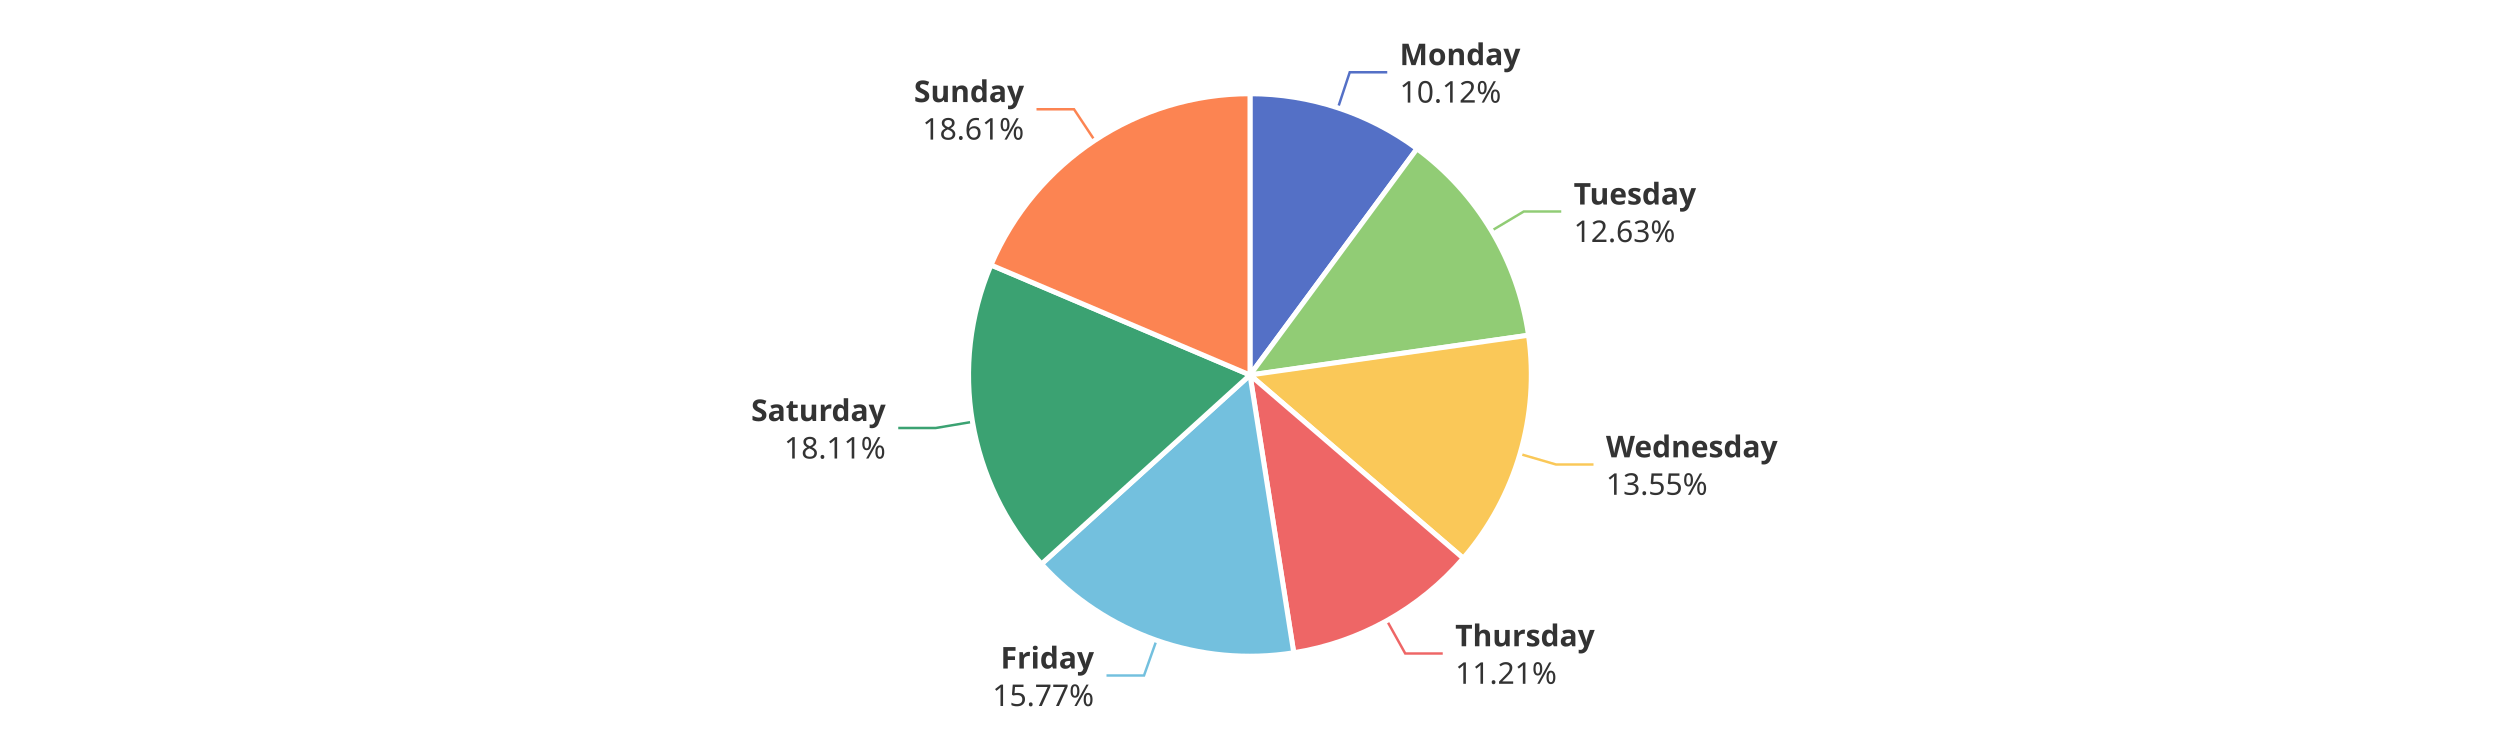
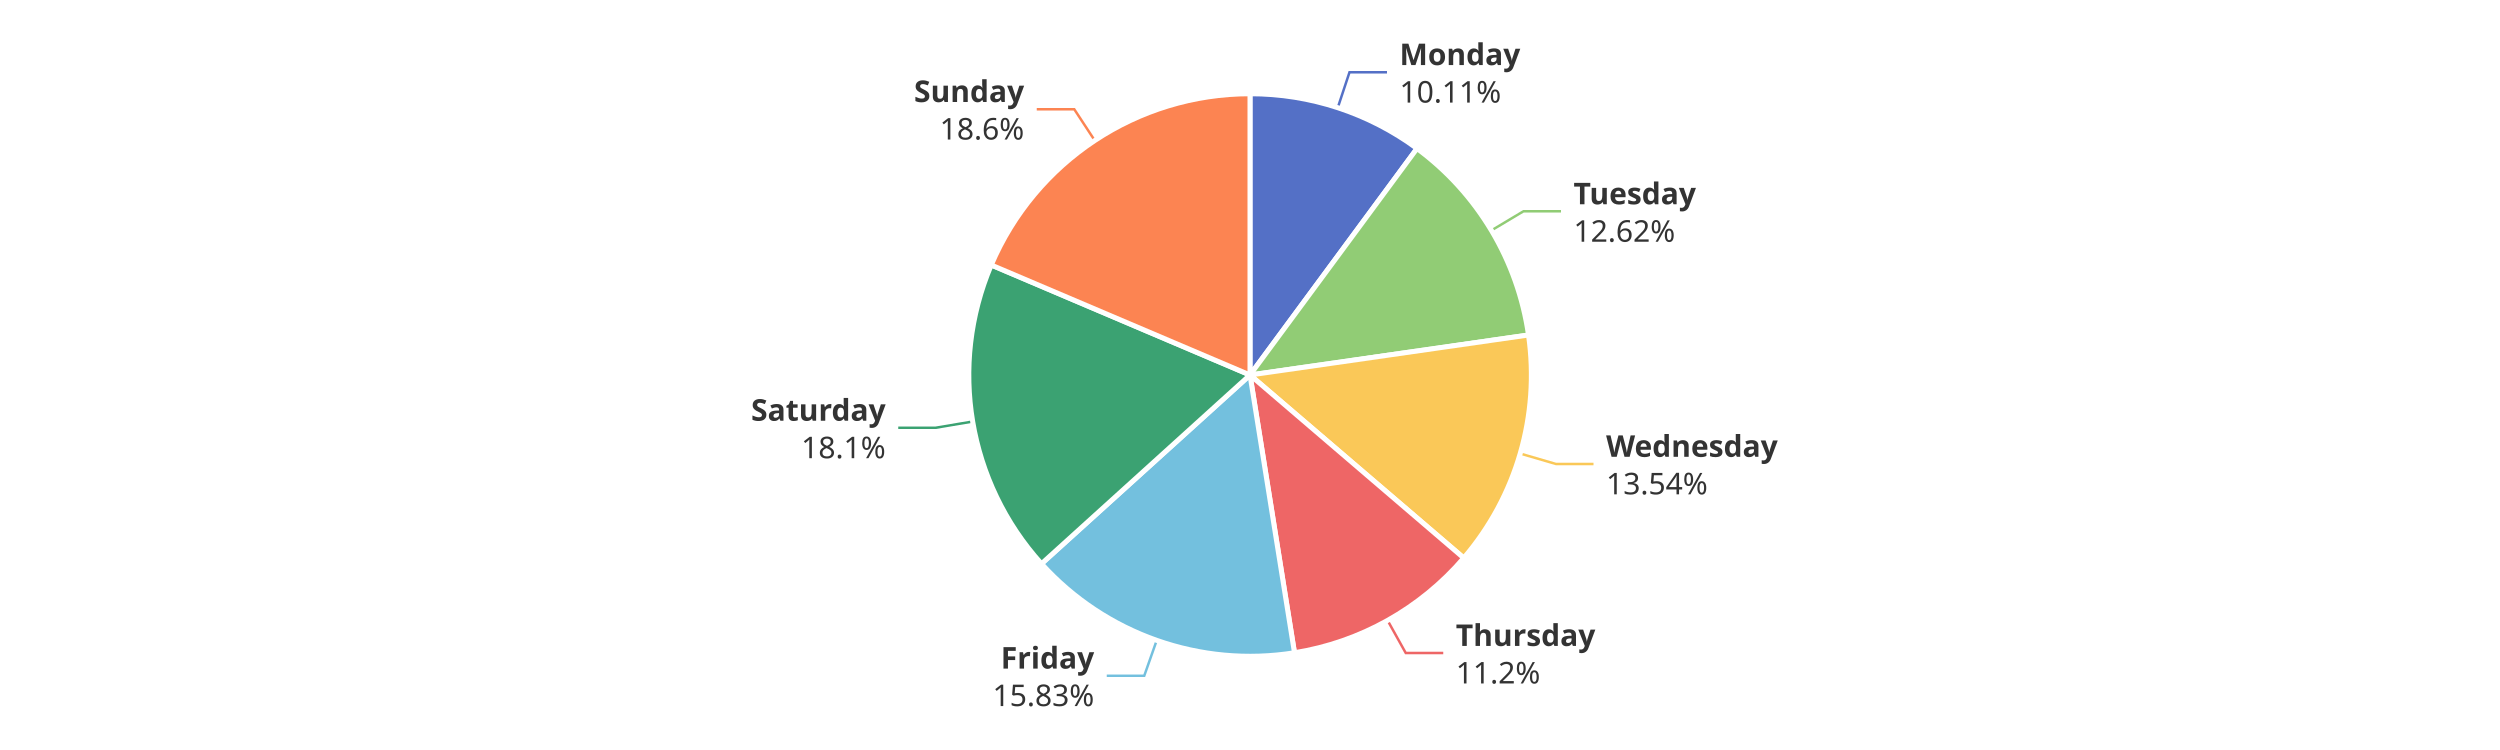
<svg xmlns="http://www.w3.org/2000/svg" width="1000" height="300" version="1.1" baseProfile="full" viewBox="0 0 1000 300">
  <rect width="1000" height="300" x="0" y="0" id="0" fill="#ffffff" />
-   <polyline points="535.2 43.1 539.9 28.9 554.9 28.9" fill="none" stroke="#5470c6" />
-   <polyline points="596.6 92.3 609.5 84.6 624.5 84.6" fill="none" stroke="#91cc75" />
-   <polyline points="608 181.6 622.4 185.8 637.4 185.8" fill="none" stroke="#fac858" />
-   <polyline points="554.8 248.3 562.1 261.4 577.1 261.4" fill="none" stroke="#ee6666" />
-   <polyline points="462.6 256.1 457.6 270.2 442.6 270.2" fill="none" stroke="#73c0de" />
-   <polyline points="389.1 168.7 374.3 171.2 359.3 171.2" fill="none" stroke="#3ba272" />
-   <polyline points="437.9 56.2 429.6 43.7 414.6 43.7" fill="none" stroke="#fc8452" />
-   <path d="M500 37.5A112.5 112.5 0 0 1 566.8 59.5L500 150Z" fill="#5470c6" stroke="#fff" stroke-width="2" stroke-linejoin="round" />
-   <path d="M566.8 59.5A112.5 112.5 0 0 1 611.4 134.1L500 150Z" fill="#91cc75" stroke="#fff" stroke-width="2" stroke-linejoin="round" />
-   <path d="M611.4 134.1A112.5 112.5 0 0 1 585.3 223.3L500 150Z" fill="#fac858" stroke="#fff" stroke-width="2" stroke-linejoin="round" />
-   <path d="M585.3 223.3A112.5 112.5 0 0 1 517.5 261.1L500 150Z" fill="#ee6666" stroke="#fff" stroke-width="2" stroke-linejoin="round" />
-   <path d="M517.5 261.1A112.5 112.5 0 0 1 416.6 225.6L500 150Z" fill="#73c0de" stroke="#fff" stroke-width="2" stroke-linejoin="round" />
-   <path d="M416.6 225.6A112.5 112.5 0 0 1 396.4 106L500 150Z" fill="#3ba272" stroke="#fff" stroke-width="2" stroke-linejoin="round" />
-   <path d="M396.4 106A112.5 112.5 0 0 1 500 37.5L500 150Z" fill="#fc8452" stroke="#fff" stroke-width="2" stroke-linejoin="round" />
-   <path d="M0 -15l42.8 0l0 30l-42.8 0Z" transform="translate(559.8565 28.8897)" fill="none" />
-   <text dominant-baseline="central" text-anchor="start" style="font-size:12px;font-family:sans-serif;font-weight:bold;" y="-7.5" transform="translate(559.8565 28.8897)" fill="#333" stroke="rgb(255,255,255)" stroke-width="2" paint-order="stroke" stroke-miterlimit="2">Monday</text>
-   <text dominant-baseline="central" text-anchor="start" style="font-size:12px;font-family:sans-serif;" y="7.5" transform="translate(559.8565 28.8897)" fill="#333" stroke="rgb(255,255,255)" stroke-width="2" paint-order="stroke" stroke-miterlimit="2">10.12%</text>
-   <path d="M0 -15l46.2 0l0 30l-46.2 0Z" transform="translate(629.4786 84.6496)" fill="none" />
-   <text dominant-baseline="central" text-anchor="start" style="font-size:12px;font-family:sans-serif;font-weight:bold;" y="-7.5" transform="translate(629.4786 84.6496)" fill="#333" stroke="rgb(255,255,255)" stroke-width="2" paint-order="stroke" stroke-miterlimit="2">Tuesday</text>
-   <text dominant-baseline="central" text-anchor="start" style="font-size:12px;font-family:sans-serif;" y="7.5" transform="translate(629.4786 84.6496)" fill="#333" stroke="rgb(255,255,255)" stroke-width="2" paint-order="stroke" stroke-miterlimit="2">12.63%</text>
-   <path d="M0 -15l63.6 0l0 30l-63.6 0Z" transform="translate(642.3814 185.7636)" fill="none" />
-   <text dominant-baseline="central" text-anchor="start" style="font-size:12px;font-family:sans-serif;font-weight:bold;" y="-7.5" transform="translate(642.3814 185.7636)" fill="#333" stroke="rgb(255,255,255)" stroke-width="2" paint-order="stroke" stroke-miterlimit="2">Wednesday</text>
-   <text dominant-baseline="central" text-anchor="start" style="font-size:12px;font-family:sans-serif;" y="7.5" transform="translate(642.3814 185.7636)" fill="#333" stroke="rgb(255,255,255)" stroke-width="2" paint-order="stroke" stroke-miterlimit="2">13.55%</text>
-   <path d="M0 -15l50.2 0l0 30l-50.2 0Z" transform="translate(582.0894 261.3605)" fill="none" />
-   <text dominant-baseline="central" text-anchor="start" style="font-size:12px;font-family:sans-serif;font-weight:bold;" y="-7.5" transform="translate(582.0894 261.3605)" fill="#333" stroke="rgb(255,255,255)" stroke-width="2" paint-order="stroke" stroke-miterlimit="2">Thursday</text>
-   <text dominant-baseline="central" text-anchor="start" style="font-size:12px;font-family:sans-serif;" y="7.5" transform="translate(582.0894 261.3605)" fill="#333" stroke="rgb(255,255,255)" stroke-width="2" paint-order="stroke" stroke-miterlimit="2">11.21%</text>
-   <path d="M-40.9 -15l40.9 0l0 30l-40.9 0Z" transform="translate(437.6033 270.2446)" fill="none" />
-   <text dominant-baseline="central" text-anchor="end" style="font-size:12px;font-family:sans-serif;font-weight:bold;" y="-7.5" transform="translate(437.6033 270.2446)" fill="#333" stroke="rgb(255,255,255)" stroke-width="2" paint-order="stroke" stroke-miterlimit="2">Friday</text>
-   <text dominant-baseline="central" text-anchor="end" style="font-size:12px;font-family:sans-serif;" y="7.5" transform="translate(437.6033 270.2446)" fill="#333" stroke="rgb(255,255,255)" stroke-width="2" paint-order="stroke" stroke-miterlimit="2">15.77%</text>
-   <path d="M-48.2 -15l48.2 0l0 30l-48.2 0Z" transform="translate(354.2833 171.2499)" fill="none" />
-   <text dominant-baseline="central" text-anchor="end" style="font-size:12px;font-family:sans-serif;font-weight:bold;" y="-7.5" transform="translate(354.2833 171.2499)" fill="#333" stroke="rgb(255,255,255)" stroke-width="2" paint-order="stroke" stroke-miterlimit="2">Saturday</text>
-   <text dominant-baseline="central" text-anchor="end" style="font-size:12px;font-family:sans-serif;" y="7.5" transform="translate(354.2833 171.2499)" fill="#333" stroke="rgb(255,255,255)" stroke-width="2" paint-order="stroke" stroke-miterlimit="2">18.11%</text>
-   <path d="M-40.9 -15l40.9 0l0 30l-40.9 0Z" transform="translate(409.6317 43.6771)" fill="none" />
-   <text dominant-baseline="central" text-anchor="end" style="font-size:12px;font-family:sans-serif;font-weight:bold;" y="-7.5" transform="translate(409.6317 43.6771)" fill="#333" stroke="rgb(255,255,255)" stroke-width="2" paint-order="stroke" stroke-miterlimit="2">Sunday</text>
-   <text dominant-baseline="central" text-anchor="end" style="font-size:12px;font-family:sans-serif;" y="7.5" transform="translate(409.6317 43.6771)" fill="#333" stroke="rgb(255,255,255)" stroke-width="2" paint-order="stroke" stroke-miterlimit="2">18.61%</text>
+   <polyline points="535.1 43.1 539.8 28.9 554.8 28.9" fill="none" stroke="#5470c6" />
+   <polyline points="596.5 92.2 609.4 84.5 624.4 84.5" fill="none" stroke="#91cc75" />
+   <polyline points="608 181.4 622.4 185.6 637.4 185.6" fill="none" stroke="#fac858" />
+   <polyline points="555 248.1 562.3 261.2 577.3 261.2" fill="none" stroke="#ee6666" />
+   <polyline points="462.7 256.1 457.7 270.3 442.7 270.3" fill="none" stroke="#73c0de" />
+   <polyline points="389.1 168.6 374.3 171.1 359.3 171.1" fill="none" stroke="#3ba272" />
+   <polyline points="437.9 56.2 429.7 43.7 414.7 43.7" fill="none" stroke="#fc8452" />
+   <path d="M500 37.5A112.5 112.5 0 0 1 566.8 59.4L500 150Z" fill="#5470c6" stroke="#fff" stroke-width="2" stroke-linejoin="round" />
+   <path d="M566.8 59.4A112.5 112.5 0 0 1 611.4 134L500 150Z" fill="#91cc75" stroke="#fff" stroke-width="2" stroke-linejoin="round" />
+   <path d="M611.4 134A112.5 112.5 0 0 1 585.5 223.2L500 150Z" fill="#fac858" stroke="#fff" stroke-width="2" stroke-linejoin="round" />
+   <path d="M585.5 223.2A112.5 112.5 0 0 1 517.8 261.1L500 150Z" fill="#ee6666" stroke="#fff" stroke-width="2" stroke-linejoin="round" />
+   <path d="M517.8 261.1A112.5 112.5 0 0 1 416.6 225.5L500 150Z" fill="#73c0de" stroke="#fff" stroke-width="2" stroke-linejoin="round" />
+   <path d="M416.6 225.5A112.5 112.5 0 0 1 396.5 106L500 150Z" fill="#3ba272" stroke="#fff" stroke-width="2" stroke-linejoin="round" />
+   <path d="M396.5 106A112.5 112.5 0 0 1 500 37.5L500 150Z" fill="#fc8452" stroke="#fff" stroke-width="2" stroke-linejoin="round" />
+   <path d="M0 -15l42.8 0l0 30l-42.8 0Z" transform="translate(559.8185 28.8772)" fill="none" />
+   <text dominant-baseline="central" text-anchor="start" style="font-size:12px;font-family:sans-serif;font-weight:bold;" y="-7.5" transform="translate(559.8185 28.8772)" fill="#333" stroke="rgb(255,255,255)" stroke-width="2" paint-order="stroke" stroke-miterlimit="2">Monday</text>
+   <text dominant-baseline="central" text-anchor="start" style="font-size:12px;font-family:sans-serif;" y="7.5" transform="translate(559.8185 28.8772)" fill="#333" stroke="rgb(255,255,255)" stroke-width="2" paint-order="stroke" stroke-miterlimit="2">10.11%</text>
+   <path d="M0 -15l46.2 0l0 30l-46.2 0Z" transform="translate(629.417 84.5464)" fill="none" />
+   <text dominant-baseline="central" text-anchor="start" style="font-size:12px;font-family:sans-serif;font-weight:bold;" y="-7.5" transform="translate(629.417 84.5464)" fill="#333" stroke="rgb(255,255,255)" stroke-width="2" paint-order="stroke" stroke-miterlimit="2">Tuesday</text>
+   <text dominant-baseline="central" text-anchor="start" style="font-size:12px;font-family:sans-serif;" y="7.5" transform="translate(629.417 84.5464)" fill="#333" stroke="rgb(255,255,255)" stroke-width="2" paint-order="stroke" stroke-miterlimit="2">12.62%</text>
+   <path d="M0 -15l63.6 0l0 30l-63.6 0Z" transform="translate(642.4374 185.5714)" fill="none" />
+   <text dominant-baseline="central" text-anchor="start" style="font-size:12px;font-family:sans-serif;font-weight:bold;" y="-7.5" transform="translate(642.4374 185.5714)" fill="#333" stroke="rgb(255,255,255)" stroke-width="2" paint-order="stroke" stroke-miterlimit="2">Wednesday</text>
+   <text dominant-baseline="central" text-anchor="start" style="font-size:12px;font-family:sans-serif;" y="7.5" transform="translate(642.4374 185.5714)" fill="#333" stroke="rgb(255,255,255)" stroke-width="2" paint-order="stroke" stroke-miterlimit="2">13.54%</text>
+   <path d="M0 -15l50.2 0l0 30l-50.2 0Z" transform="translate(582.3342 261.2237)" fill="none" />
+   <text dominant-baseline="central" text-anchor="start" style="font-size:12px;font-family:sans-serif;font-weight:bold;" y="-7.5" transform="translate(582.3342 261.2237)" fill="#333" stroke="rgb(255,255,255)" stroke-width="2" paint-order="stroke" stroke-miterlimit="2">Thursday</text>
+   <text dominant-baseline="central" text-anchor="start" style="font-size:12px;font-family:sans-serif;" y="7.5" transform="translate(582.3342 261.2237)" fill="#333" stroke="rgb(255,255,255)" stroke-width="2" paint-order="stroke" stroke-miterlimit="2">11.2%</text>
+   <path d="M-40.9 -15l40.9 0l0 30l-40.9 0Z" transform="translate(437.6788 270.2712)" fill="none" />
+   <text dominant-baseline="central" text-anchor="end" style="font-size:12px;font-family:sans-serif;font-weight:bold;" y="-7.5" transform="translate(437.6788 270.2712)" fill="#333" stroke="rgb(255,255,255)" stroke-width="2" paint-order="stroke" stroke-miterlimit="2">Friday</text>
+   <text dominant-baseline="central" text-anchor="end" style="font-size:12px;font-family:sans-serif;" y="7.5" transform="translate(437.6788 270.2712)" fill="#333" stroke="rgb(255,255,255)" stroke-width="2" paint-order="stroke" stroke-miterlimit="2">15.83%</text>
+   <path d="M-48.2 -15l48.2 0l0 30l-48.2 0Z" transform="translate(354.2633 171.1314)" fill="none" />
+   <text dominant-baseline="central" text-anchor="end" style="font-size:12px;font-family:sans-serif;font-weight:bold;" y="-7.5" transform="translate(354.2633 171.1314)" fill="#333" stroke="rgb(255,255,255)" stroke-width="2" paint-order="stroke" stroke-miterlimit="2">Saturday</text>
+   <text dominant-baseline="central" text-anchor="end" style="font-size:12px;font-family:sans-serif;" y="7.5" transform="translate(354.2633 171.1314)" fill="#333" stroke="rgb(255,255,255)" stroke-width="2" paint-order="stroke" stroke-miterlimit="2">18.1%</text>
+   <path d="M-40.9 -15l40.9 0l0 30l-40.9 0Z" transform="translate(409.6652 43.655)" fill="none" />
+   <text dominant-baseline="central" text-anchor="end" style="font-size:12px;font-family:sans-serif;font-weight:bold;" y="-7.5" transform="translate(409.6652 43.655)" fill="#333" stroke="rgb(255,255,255)" stroke-width="2" paint-order="stroke" stroke-miterlimit="2">Sunday</text>
+   <text dominant-baseline="central" text-anchor="end" style="font-size:12px;font-family:sans-serif;" y="7.5" transform="translate(409.6652 43.655)" fill="#333" stroke="rgb(255,255,255)" stroke-width="2" paint-order="stroke" stroke-miterlimit="2">18.6%</text>
</svg>
